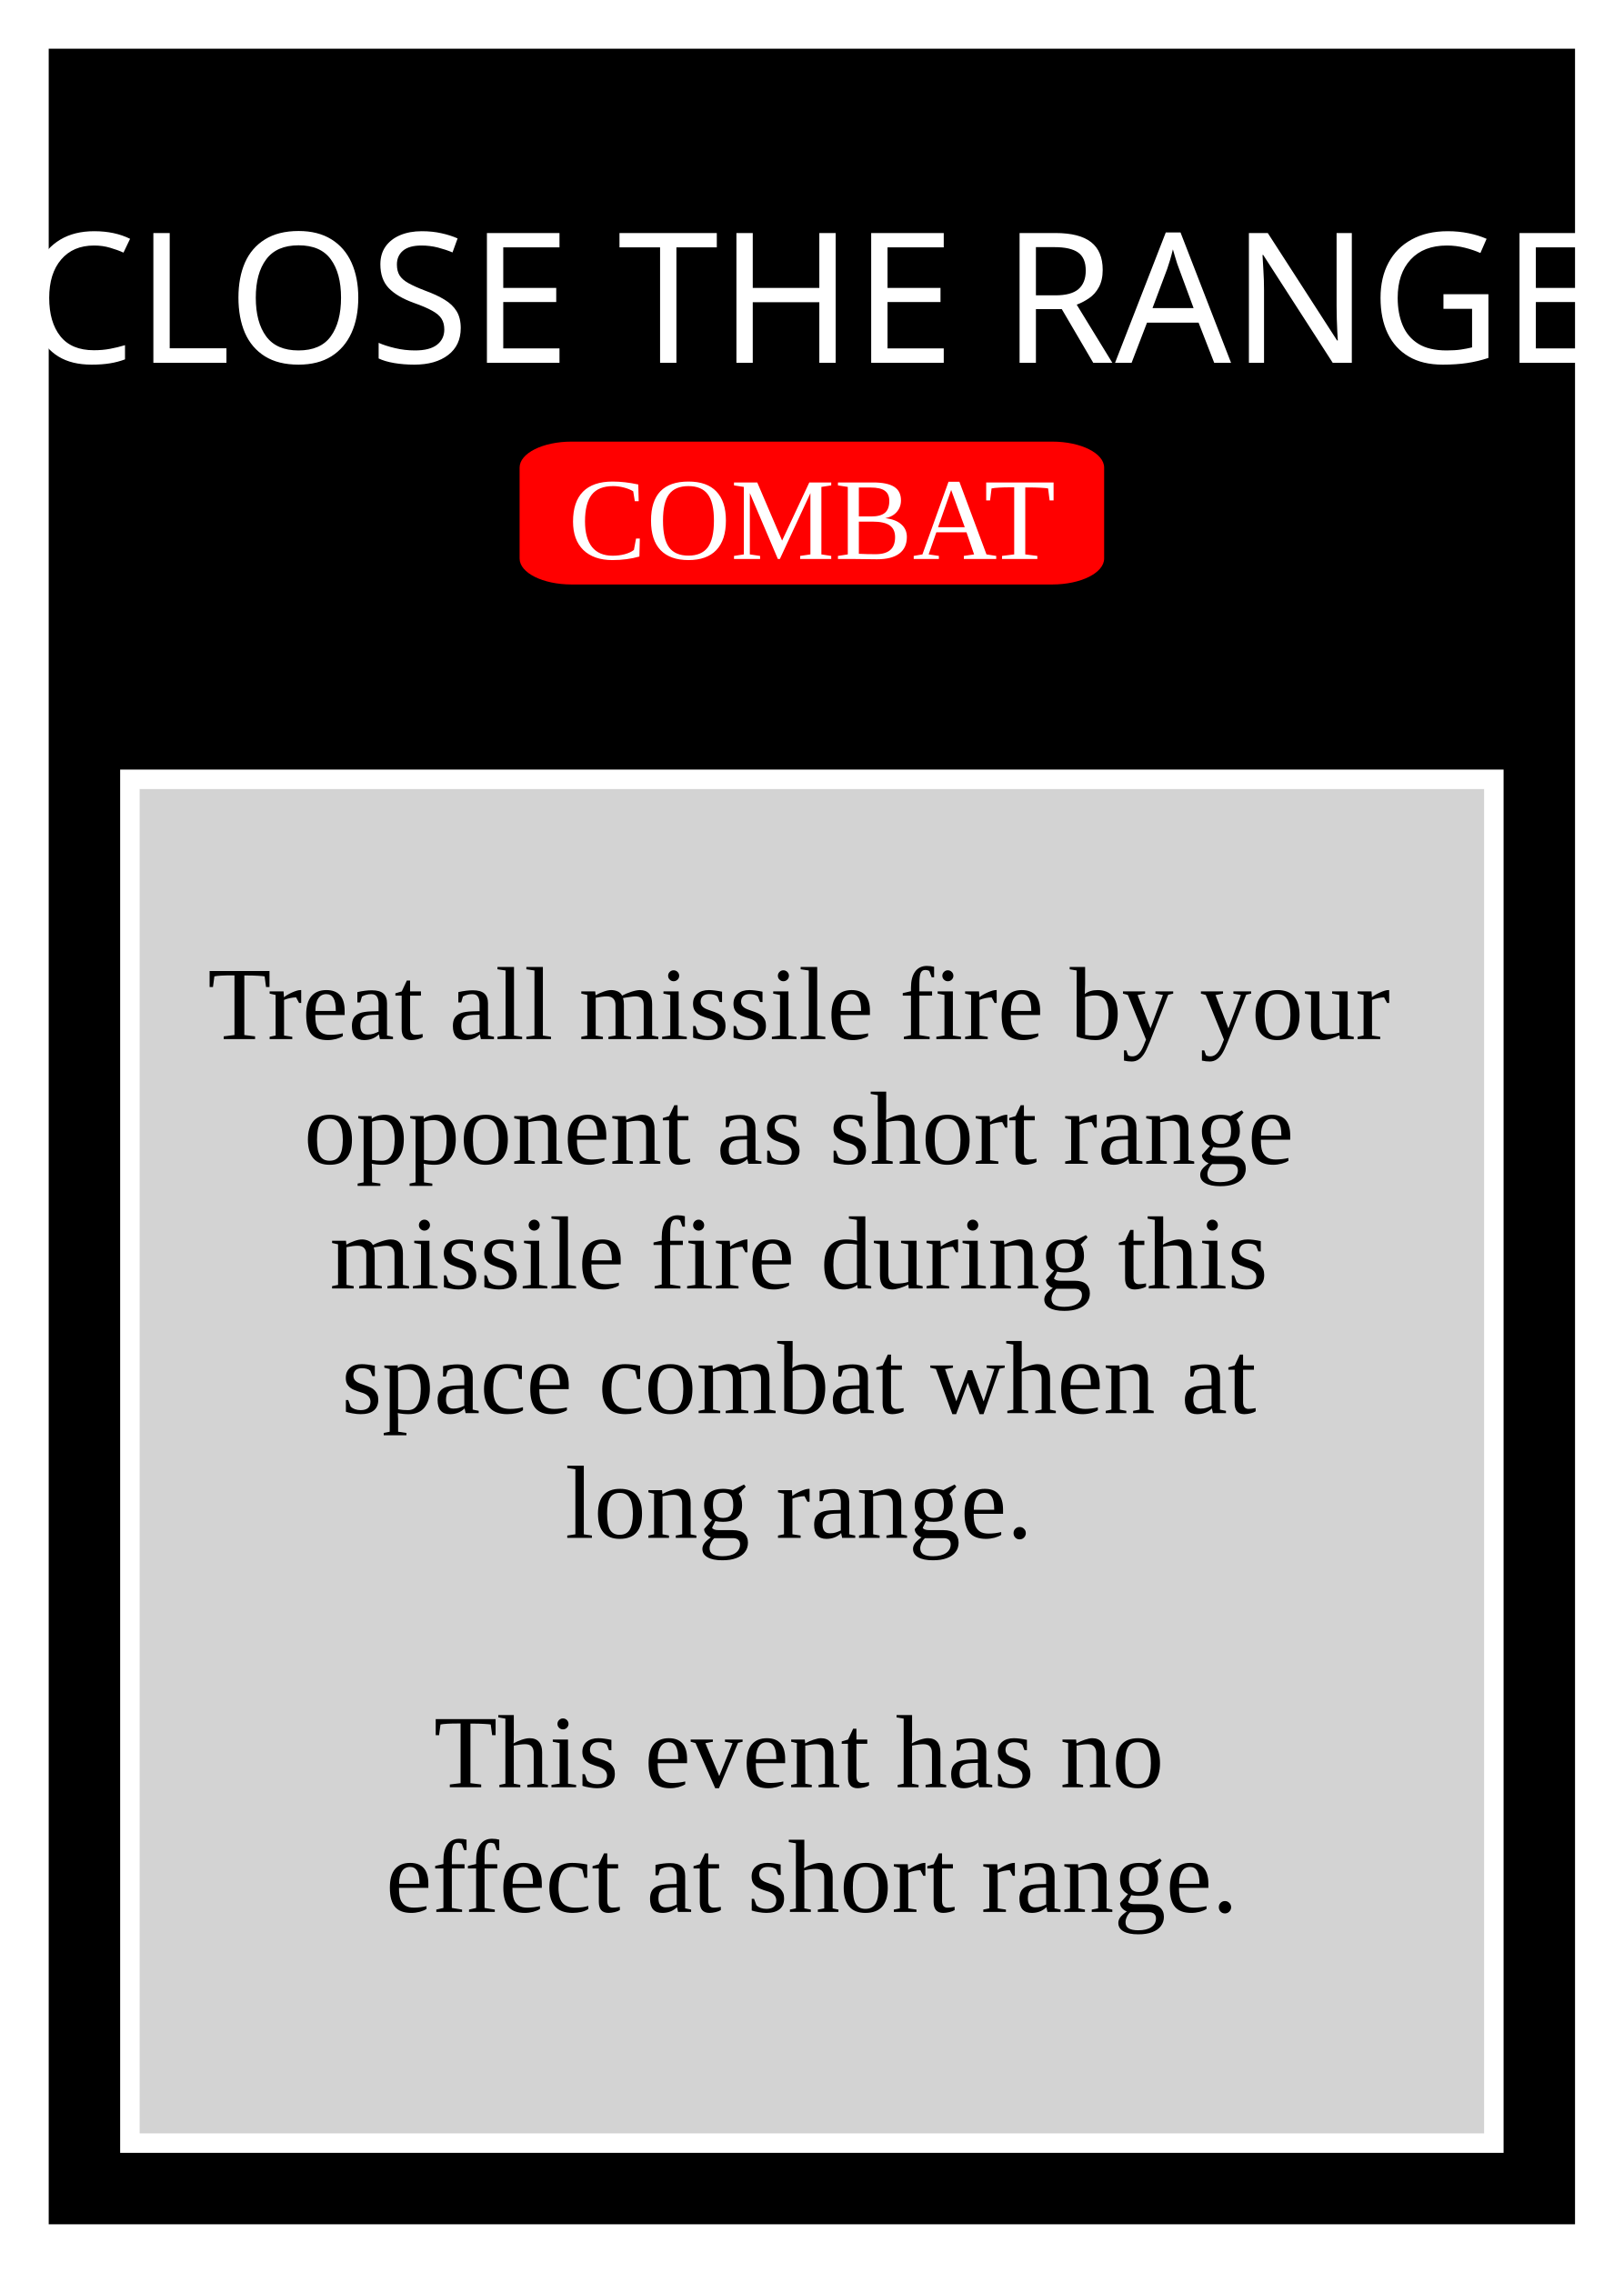
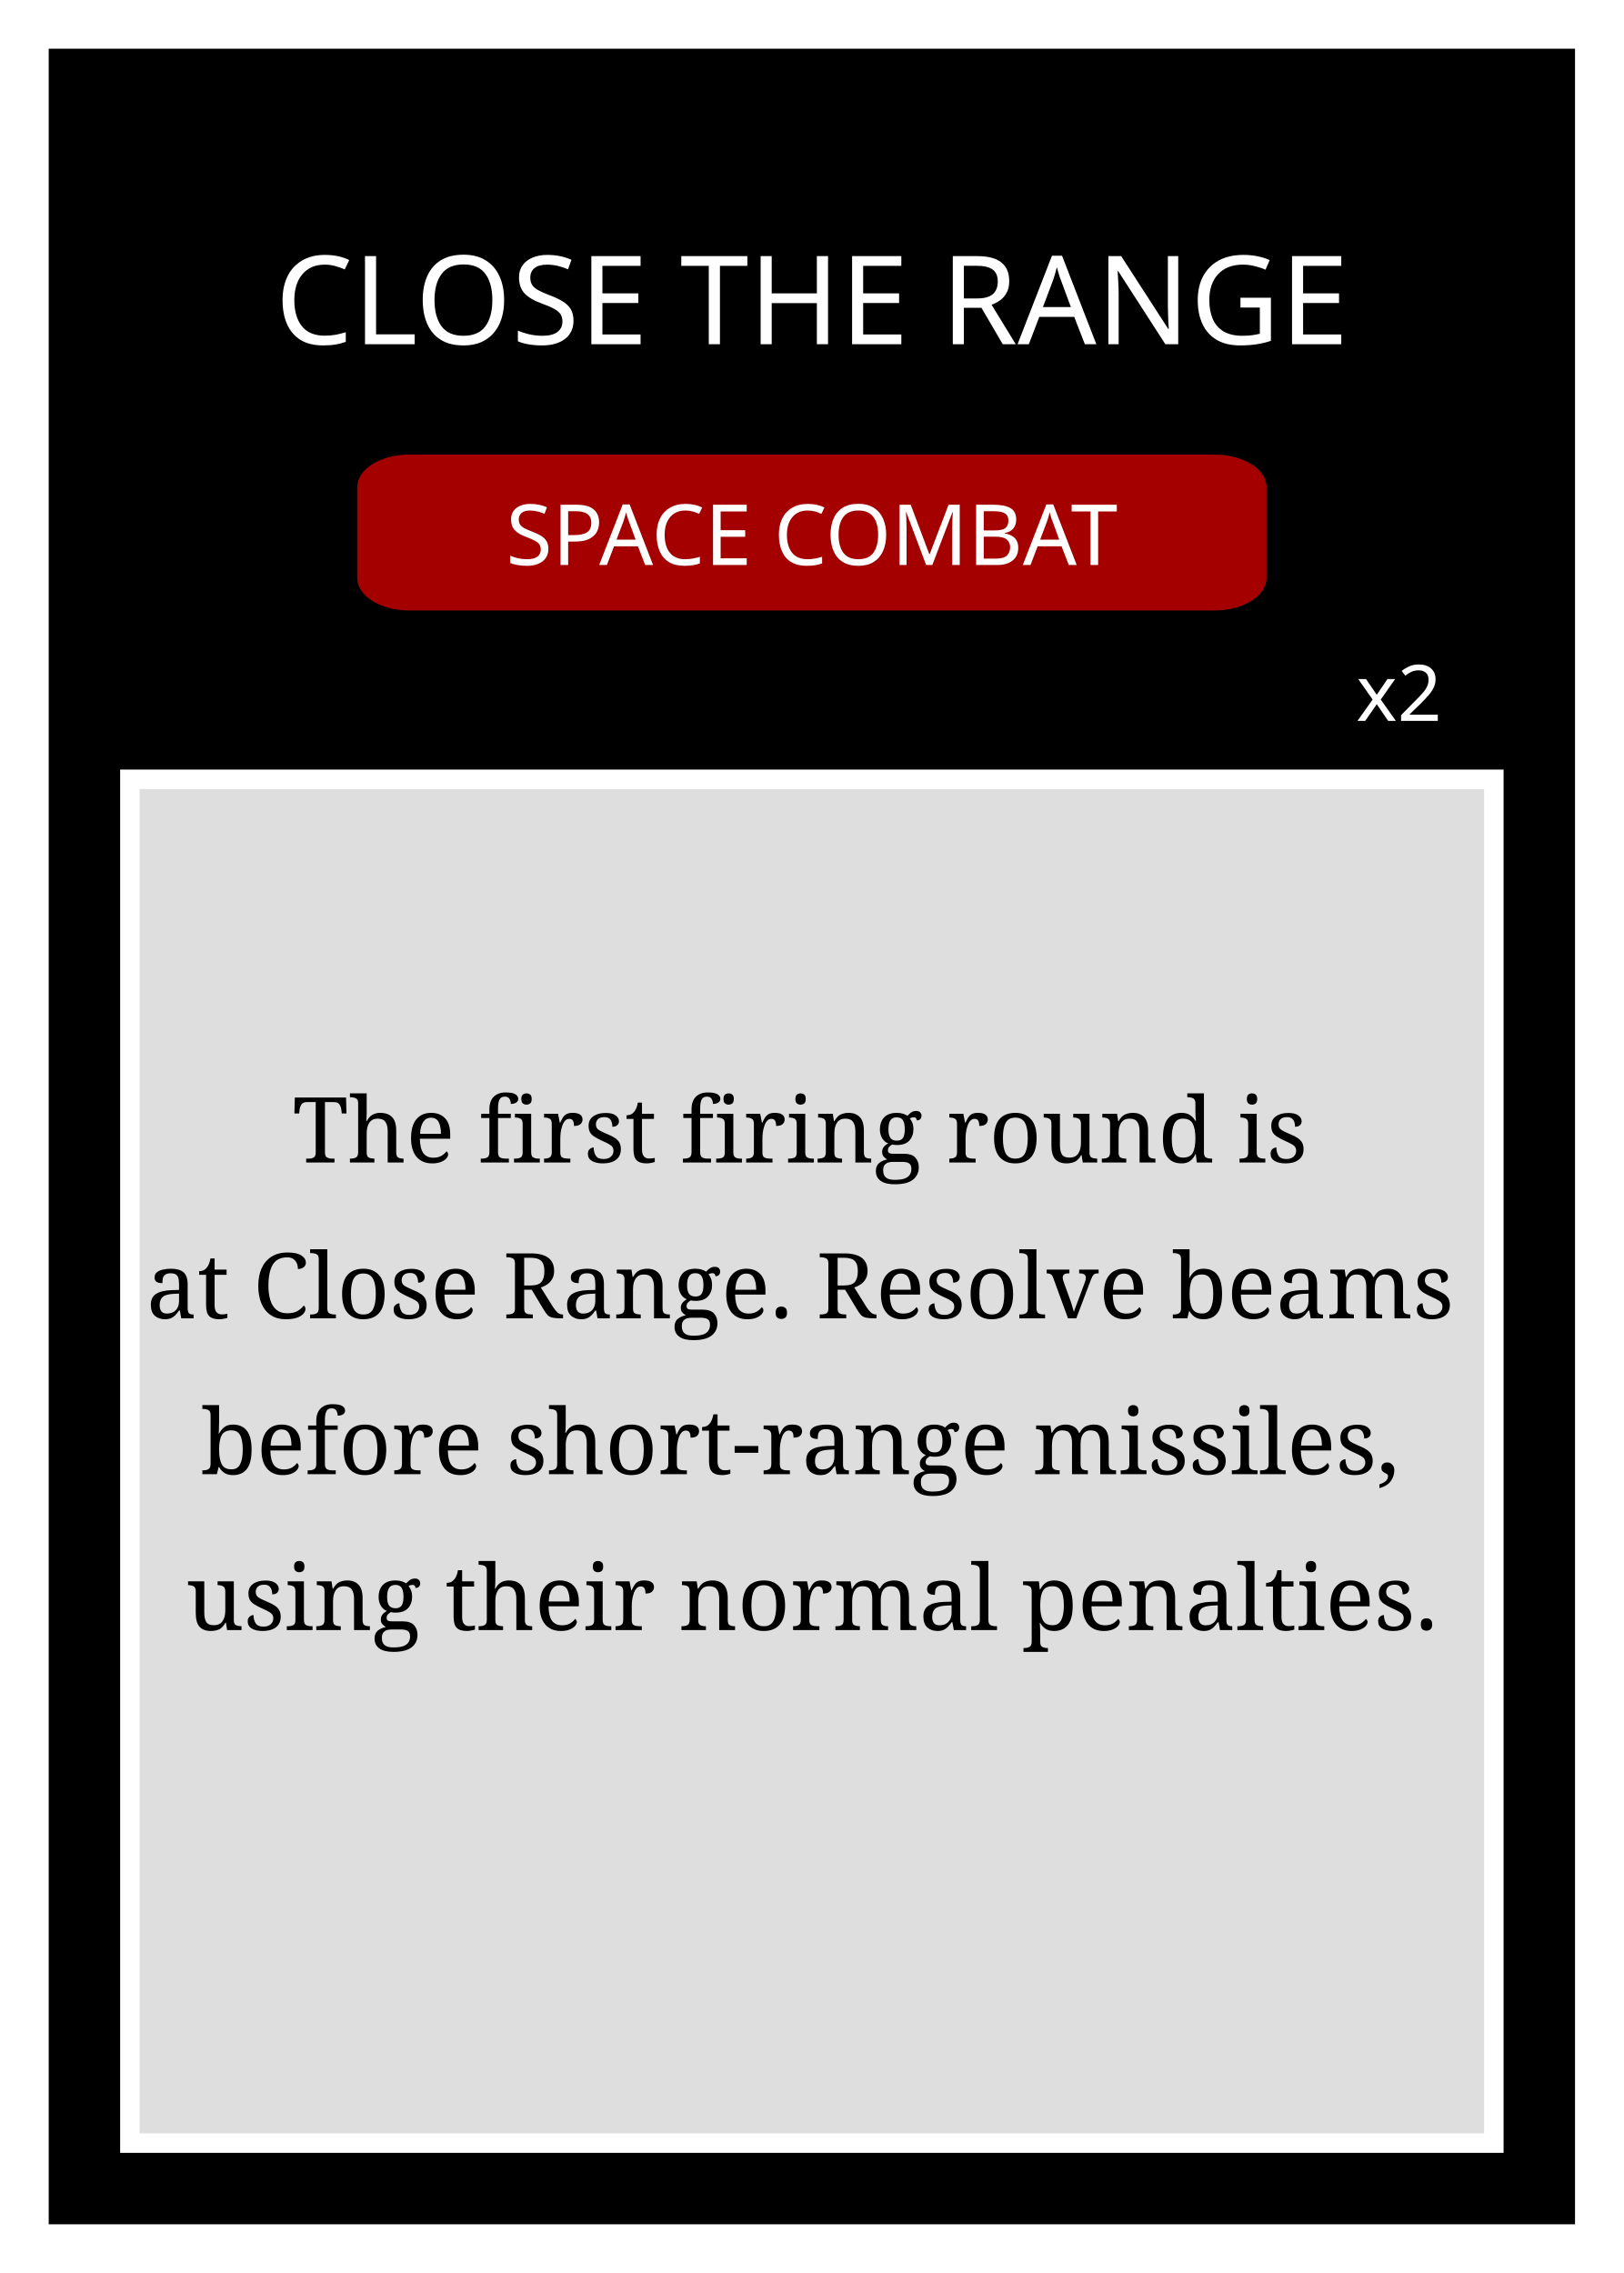
- <svg xmlns="http://www.w3.org/2000/svg" width="250" height="350">
-   <defs id="common">
-     <rect id="card_background" width="100%" height="100%" fill="black" stroke="white" stroke-width="15" />
-   </defs>
-   <g id="card">
-     <use href="#card_background" />
-     <g id="card_name" text-anchor="middle" dominant-baseline="central">
-       <rect id="name" x="20" y="20" width="210" />
-       <text x="125" y="45" fill="white" font-size="28" font-family="stop">CLOSE THE RANGE</text>
-     </g>
-     <g id="when" text-anchor="middle" dominant-baseline="central">
-       <rect x="80" y="68" rx="8" ry="4" width="90" height="22" fill="red" />
-       <text x="125" y="80" fill="white" font-size="18">COMBAT</text>
-     </g>
-     <g id="description">
-       <rect x="20" y="120" width="210" height="210" fill="lightgrey" stroke="white" stroke-width="3" />
-       <text id="text" text-anchor="middle" font-size="16">
-         <tspan x="50%" dy="160">Treat all missile fire by your</tspan>
-         <tspan x="50%" dy="1.2em">opponent as short range</tspan>
-         <tspan x="50%" dy="1.2em">missile fire during this</tspan>
-         <tspan x="50%" dy="1.2em">space combat when at</tspan>
-         <tspan x="50%" dy="1.2em">long range.</tspan>
-         <tspan x="50%" dy="2.4em">This event has no</tspan>
-         <tspan x="50%" dy="1.2em">effect at short range.</tspan>
-       </text>
-     </g>
-   </g>
+ <svg xmlns="http://www.w3.org/2000/svg" width="250" height="350" viewBox="0 0 250 350">
+   <rect width="250" height="350" fill="black" stroke="white" stroke-width="15" />
+   <text x="125" y="53" fill="white" font-size="19" font-family="stop, sans-serif" text-anchor="middle">CLOSE THE RANGE</text>
+   <rect x="55" y="70" rx="8" ry="5" width="140" height="24" fill="#a40000" />
+   <text x="125" y="87" fill="white" font-size="13" font-family="sans-serif" text-anchor="middle">SPACE COMBAT</text>
+   <text x="222" y="111" fill="white" font-size="12" font-family="sans-serif" text-anchor="end">x2</text>
+   <rect x="20" y="120" width="210" height="210" fill="#dedede" stroke="white" stroke-width="3" />
+   <text fill="black" font-size="14" font-family="serif" text-anchor="middle">
+     <tspan x="125" y="179">The first firing round is</tspan>
+     <tspan x="125" y="203">at Close Range. Resolve beams</tspan>
+     <tspan x="125" y="227">before short-range missiles,</tspan>
+     <tspan x="125" y="251">using their normal penalties.</tspan>
+   </text>
</svg>
